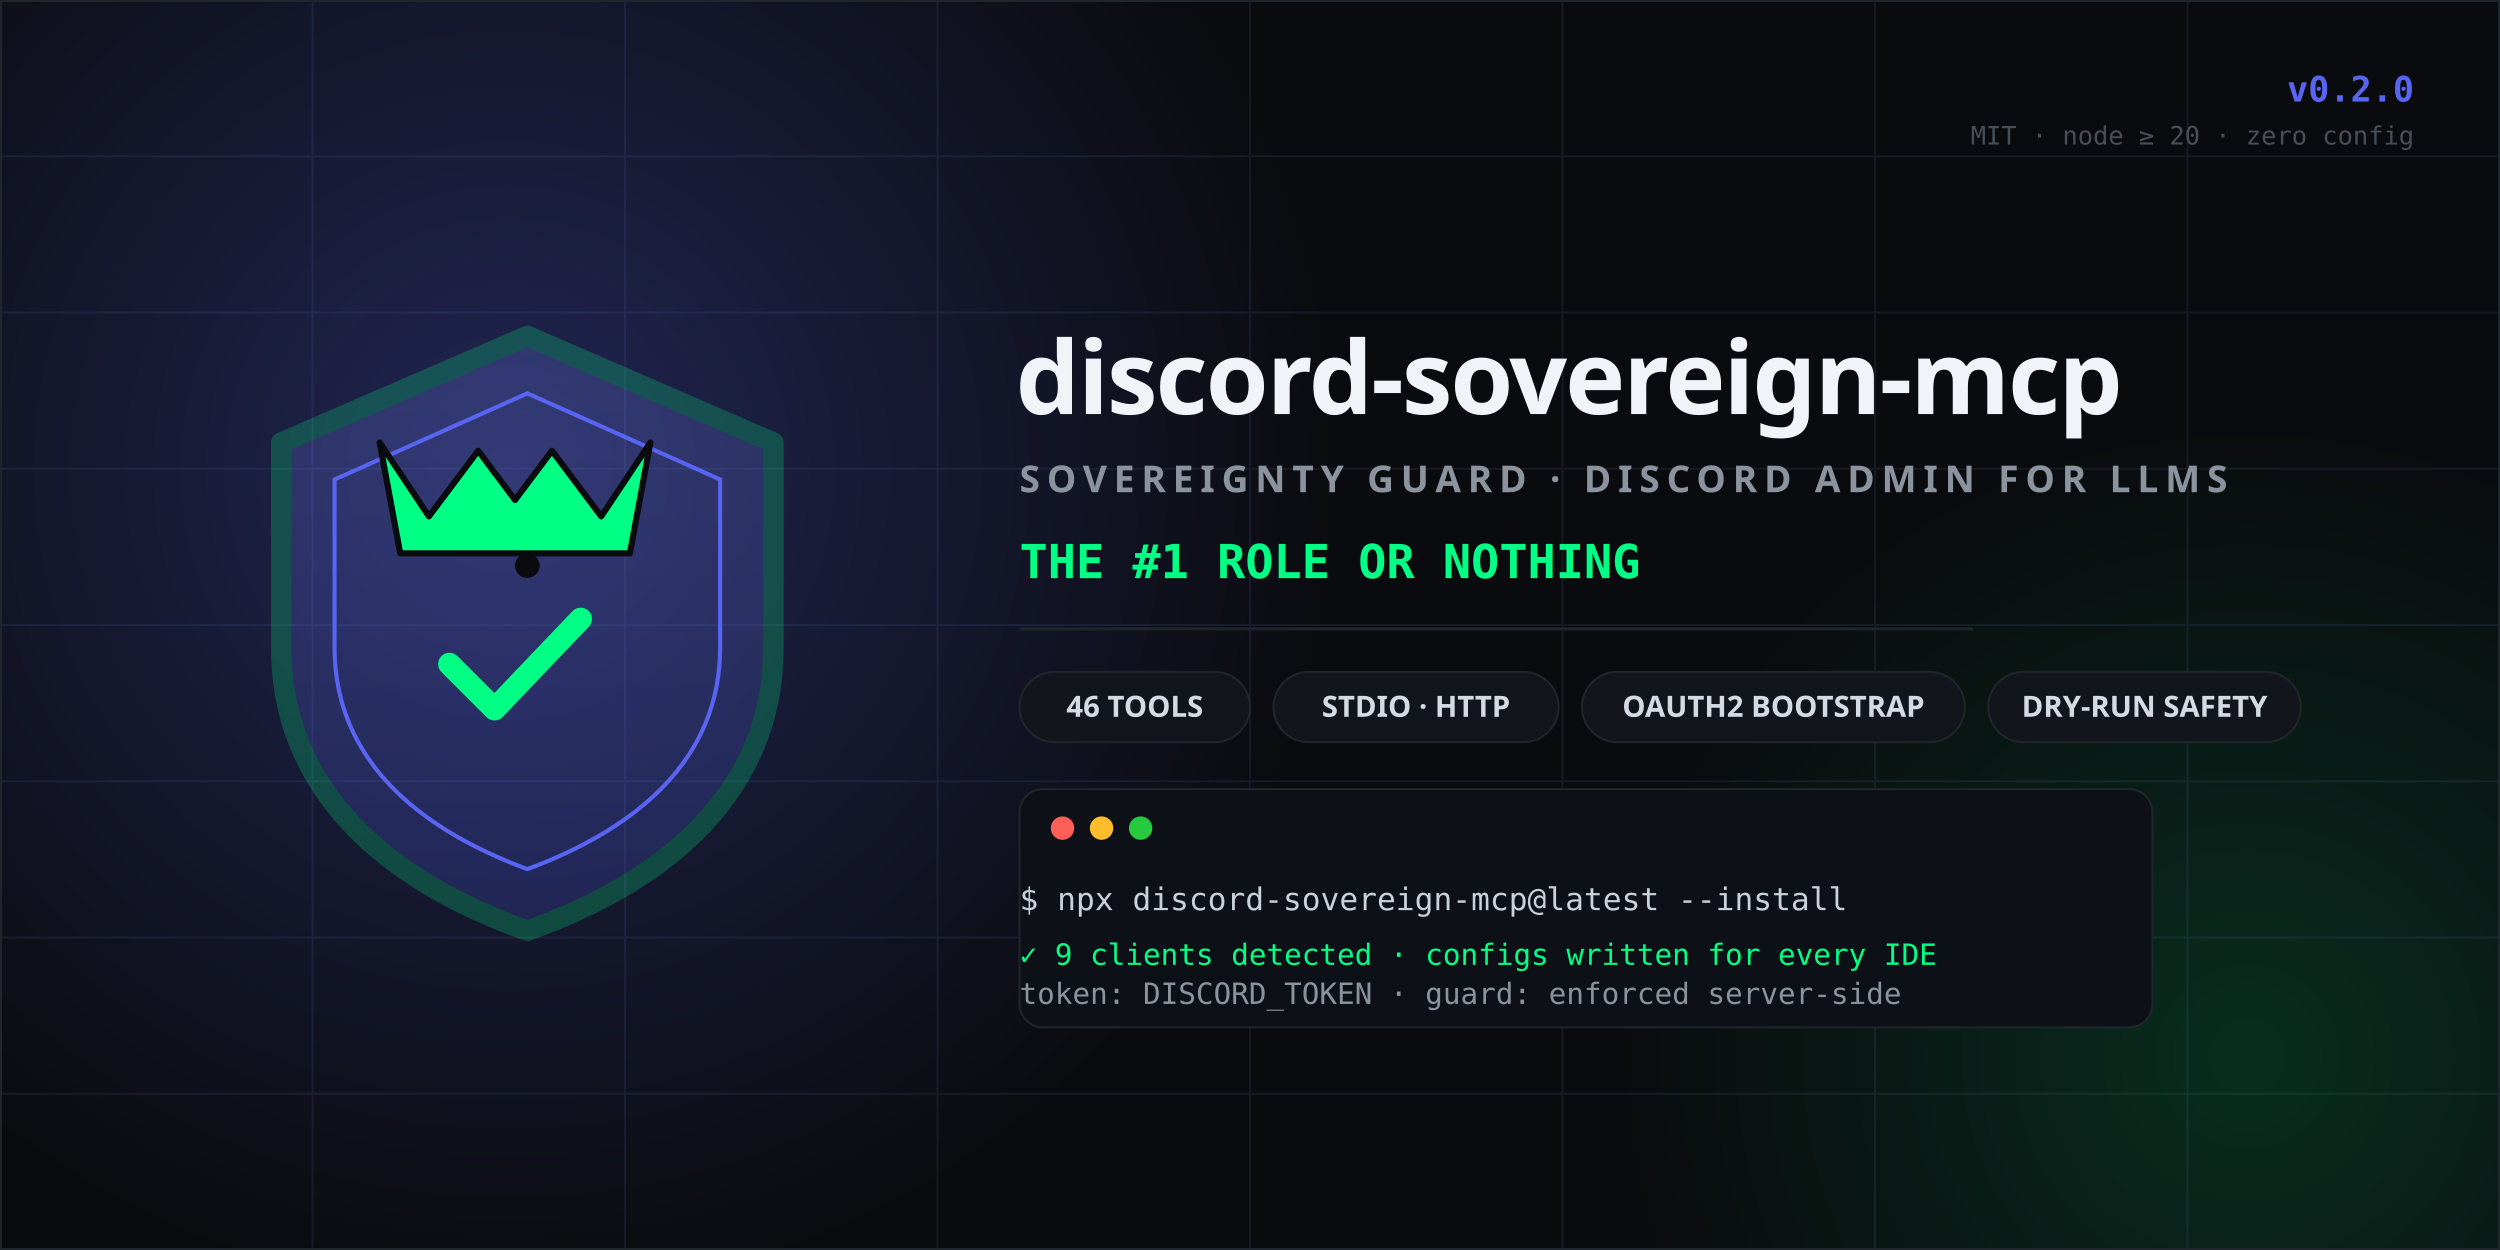
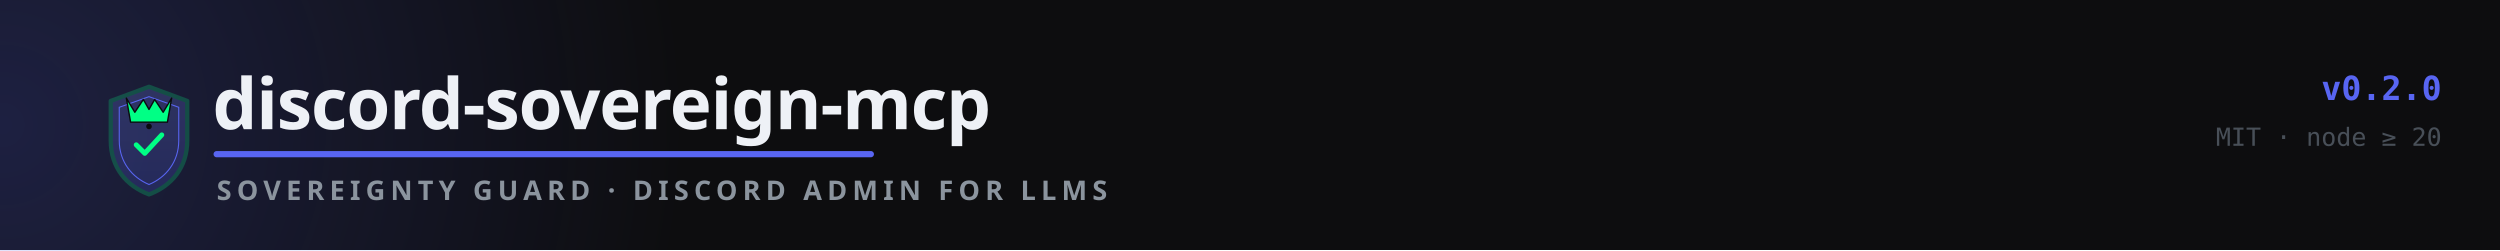
- <svg xmlns="http://www.w3.org/2000/svg" viewBox="0 0 1280 640" role="img" aria-label="discord-sovereign-mcp banner">
+ <svg xmlns="http://www.w3.org/2000/svg" viewBox="0 0 1200 120" role="img" aria-label="discord-sovereign-mcp banner">
  <defs>
-     <radialGradient id="dsm-glow-p" cx="0.5" cy="0.5" r="0.5">
-       <stop offset="0" stop-color="#5865f2" stop-opacity="0.30" />
-       <stop offset="1" stop-color="#5865f2" stop-opacity="0" />
-     </radialGradient>
-     <radialGradient id="dsm-glow-g" cx="0.5" cy="0.5" r="0.5">
-       <stop offset="0" stop-color="#00ff85" stop-opacity="0.14" />
-       <stop offset="1" stop-color="#00ff85" stop-opacity="0" />
-     </radialGradient>
    <linearGradient id="dsm-shield" x1="0" y1="0" x2="0" y2="1">
      <stop offset="0" stop-color="#7a88ff" />
      <stop offset="1" stop-color="#4a57e0" />
    </linearGradient>
-     <g id="dsm-mark">
-       <path d="M200 40 L320 92 V192 C320 262 268 306 200 330 C132 306 80 262 80 192 V92 Z" fill="url(#dsm-shield)" opacity="0.22" stroke="#00ff85" stroke-width="10" stroke-linejoin="round" />
-       <path d="M200 68 L294 110 V192 C294 246 254 280 200 300 C146 280 106 246 106 192 V110 Z" fill="none" stroke="#5865f2" stroke-width="2" />
-       <path d="M128 92 L152 128 L176 96 L194 120 L212 96 L236 128 L260 92 L250 146 H138 Z" fill="#00ff85" stroke="#0a0b0e" stroke-width="3" stroke-linejoin="round" />
-       <circle cx="200" cy="152" r="6" fill="#0a0b0e" />
-       <path d="M162 200 L184 222 L226 178" fill="none" stroke="#00ff85" stroke-width="11" stroke-linecap="round" stroke-linejoin="round" />
-     </g>
+     <radialGradient id="dsm-glow" cx="0.5" cy="0.5" r="0.5">
+       <stop offset="0" stop-color="#5865f2" stop-opacity="0.22" />
+       <stop offset="1" stop-color="#5865f2" stop-opacity="0" />
+     </radialGradient>
  </defs>
-   <rect width="1280" height="640" fill="#0a0b0e" />
-   <g stroke="#151a24" stroke-width="1">
-     <path d="M0 80 H1280 M0 160 H1280 M0 240 H1280 M0 320 H1280 M0 400 H1280 M0 480 H1280 M0 560 H1280" />
-     <path d="M160 0 V640 M320 0 V640 M480 0 V640 M640 0 V640 M800 0 V640 M960 0 V640 M1120 0 V640" />
+   <rect width="1200" height="120" fill="#0d0d0f" />
+   <circle cx="0" cy="60" r="330" fill="url(#dsm-glow)" />
+   <g transform="translate(28 26) scale(0.34)">
+     <path d="M128 46 L182 66 V122 C182 160 160 186 128 198 C96 186 74 160 74 122 V66 Z" fill="url(#dsm-shield)" opacity="0.22" stroke="#00ff85" stroke-width="6" stroke-linejoin="round" />
+     <path d="M128 60 L170 75 V122 C170 152 152 174 128 184 C104 174 86 152 86 122 V75 Z" fill="none" stroke="#5865f2" stroke-width="1.5" />
+     <path d="M96 62 L108 82 L120 64 L128 78 L136 64 L148 82 L160 62 L154 96 H102 Z" fill="#00ff85" stroke="#0a0b0e" stroke-width="2" stroke-linejoin="round" />
+     <circle cx="128" cy="102" r="4" fill="#0a0b0e" />
+     <path d="M110 128 L122 140 L146 114" fill="none" stroke="#00ff85" stroke-width="7" stroke-linecap="round" stroke-linejoin="round" />
  </g>
-   <circle cx="260" cy="240" r="430" fill="url(#dsm-glow-p)" />
-   <circle cx="1150" cy="540" r="320" fill="url(#dsm-glow-g)" />
-   <rect x="0.5" y="0.5" width="1279" height="639" fill="none" stroke="#21262d" stroke-width="1" />
-   <use href="#dsm-mark" transform="translate(60 130) scale(1.05)" />
-   <text x="520" y="212" fill="#f0f3f8" font-family="'Segoe UI', system-ui, -apple-system, sans-serif" font-size="52" font-weight="700" letter-spacing="-1">discord-sovereign-mcp</text>
-   <text x="522" y="252" fill="#8b949e" font-family="'Segoe UI', system-ui, -apple-system, sans-serif" font-size="19" font-weight="600" letter-spacing="3.5">SOVEREIGNTY GUARD · DISCORD ADMIN FOR LLMS</text>
-   <text x="522" y="296" fill="#00ff85" font-family="'Cascadia Code', 'Consolas', monospace" font-size="24" font-weight="700">THE #1 ROLE OR NOTHING</text>
-   <line x1="522" y1="322" x2="1010" y2="322" stroke="#21262d" stroke-width="1.5" />
-   <g font-family="'Segoe UI', system-ui, -apple-system, sans-serif" font-size="15" font-weight="600">
-     <g>
-       <rect x="522" y="344" width="118" height="36" rx="18" fill="#12151c" stroke="#21262d" />
-       <text x="581" y="367" fill="#d5dbe4" text-anchor="middle">46 TOOLS</text>
-     </g>
-     <g>
-       <rect x="652" y="344" width="146" height="36" rx="18" fill="#12151c" stroke="#21262d" />
-       <text x="725" y="367" fill="#d5dbe4" text-anchor="middle">STDIO · HTTP</text>
-     </g>
-     <g>
-       <rect x="810" y="344" width="196" height="36" rx="18" fill="#12151c" stroke="#21262d" />
-       <text x="908" y="367" fill="#d5dbe4" text-anchor="middle">OAUTH2 BOOTSTRAP</text>
-     </g>
-     <g>
-       <rect x="1018" y="344" width="160" height="36" rx="18" fill="#12151c" stroke="#21262d" />
-       <text x="1098" y="367" fill="#d5dbe4" text-anchor="middle">DRY-RUN SAFETY</text>
-     </g>
-   </g>
-   <g>
-     <rect x="522" y="404" width="580" height="122" rx="12" fill="#0d1117" stroke="#21262d" />
-     <circle cx="544" cy="424" r="6" fill="#ff5f56" />
-     <circle cx="564" cy="424" r="6" fill="#ffbd2e" />
-     <circle cx="584" cy="424" r="6" fill="#27c93f" />
-     <text x="522" y="466" fill="#c9d1d9" font-family="'Cascadia Code', 'Consolas', monospace" font-size="16">$ npx discord-sovereign-mcp@latest --install</text>
-     <text x="522" y="494" fill="#00ff85" font-family="'Cascadia Code', 'Consolas', monospace" font-size="15">✓ 9 clients detected · configs written for every IDE</text>
-     <text x="522" y="514" fill="#8b949e" font-family="'Cascadia Code', 'Consolas', monospace" font-size="15">  token: DISCORD_TOKEN · guard: enforced server-side</text>
-   </g>
-   <text x="1236" y="52" fill="#5865f2" font-family="'Cascadia Code', 'Consolas', monospace" font-size="18" font-weight="700" text-anchor="end">v0.2.0</text>
-   <text x="1236" y="74" fill="#484f58" font-family="'Cascadia Code', 'Consolas', monospace" font-size="13" text-anchor="end">MIT · node ≥ 20 · zero config</text>
+   <text x="102" y="62" fill="#eef1f6" font-family="'Segoe UI', system-ui, -apple-system, sans-serif" font-size="34" font-weight="700" letter-spacing="-0.5">discord-sovereign-mcp</text>
+   <line x1="104" y1="74" x2="418" y2="74" stroke="#5865f2" stroke-width="3" stroke-linecap="round" />
+   <text x="104" y="96" fill="#8b949e" font-family="'Segoe UI', system-ui, -apple-system, sans-serif" font-size="13" font-weight="600" letter-spacing="2.5">SOVEREIGNTY GUARD · DISCORD ADMIN FOR LLMS</text>
+   <text x="1172" y="48" fill="#5865f2" font-family="'Cascadia Code', 'Consolas', monospace" font-size="16" font-weight="700" text-anchor="end">v0.2.0</text>
+   <text x="1172" y="70" fill="#484f58" font-family="'Cascadia Code', 'Consolas', monospace" font-size="12" text-anchor="end">MIT · node ≥ 20</text>
</svg>
